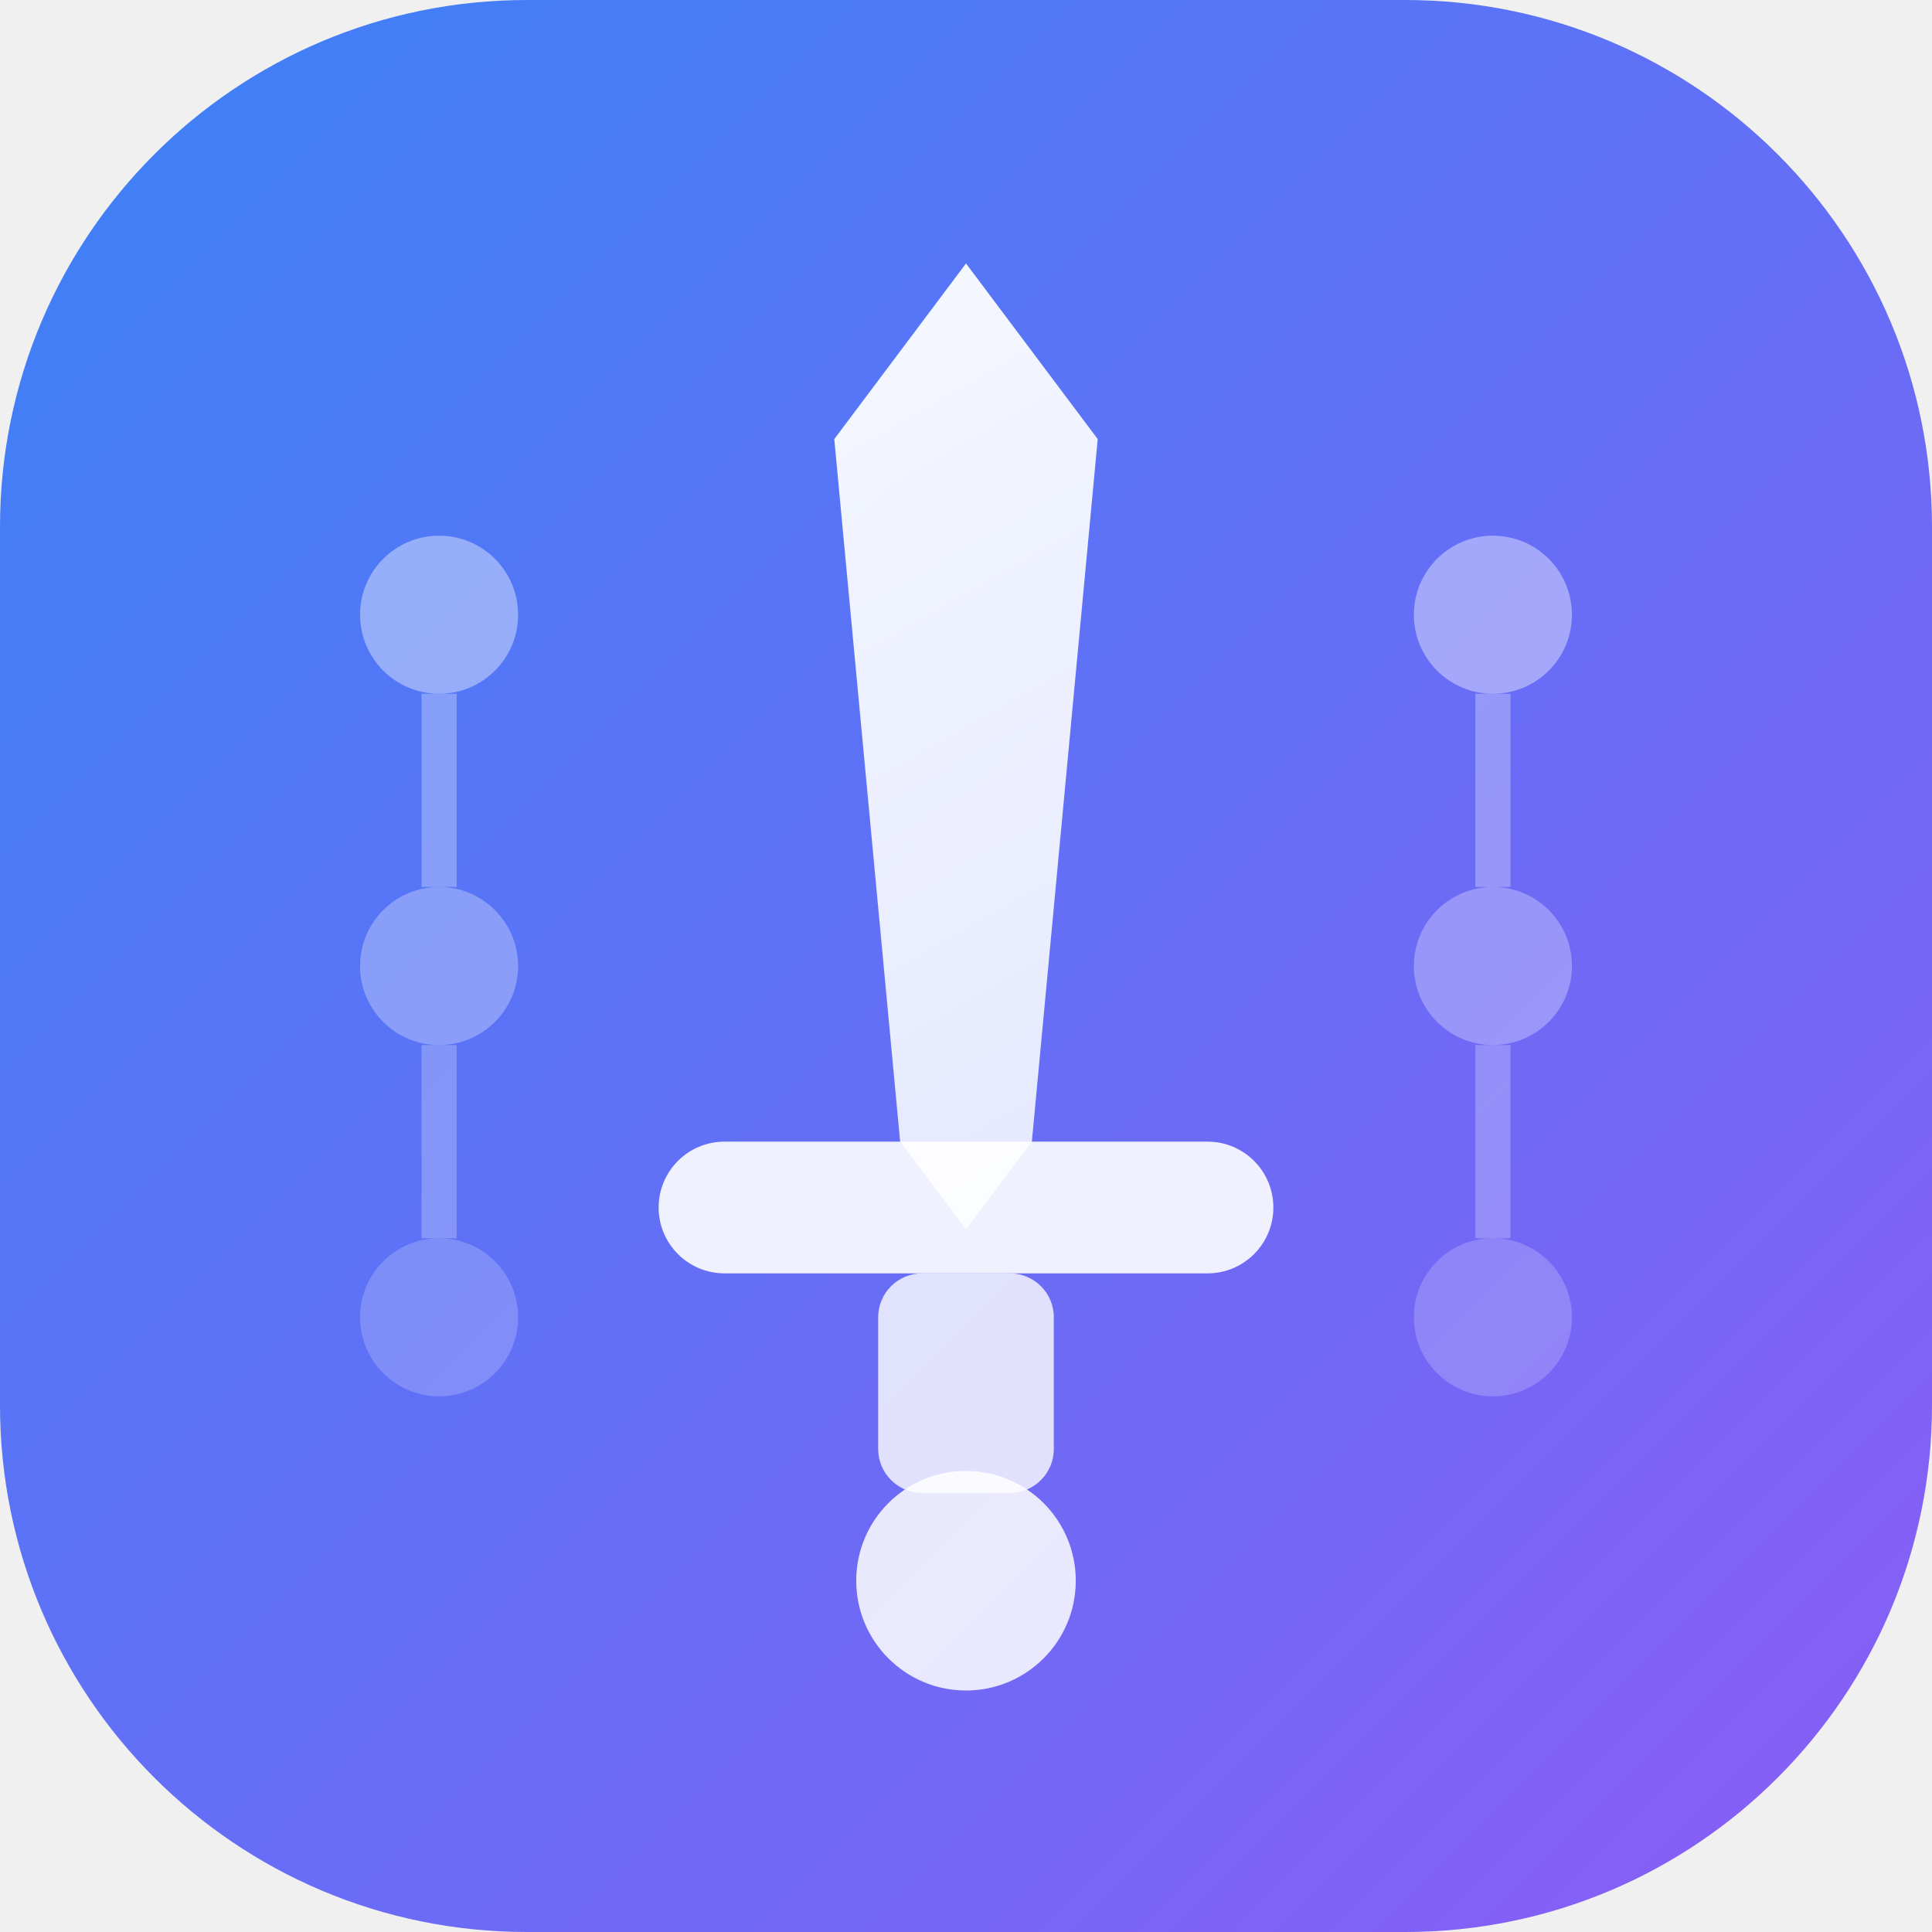
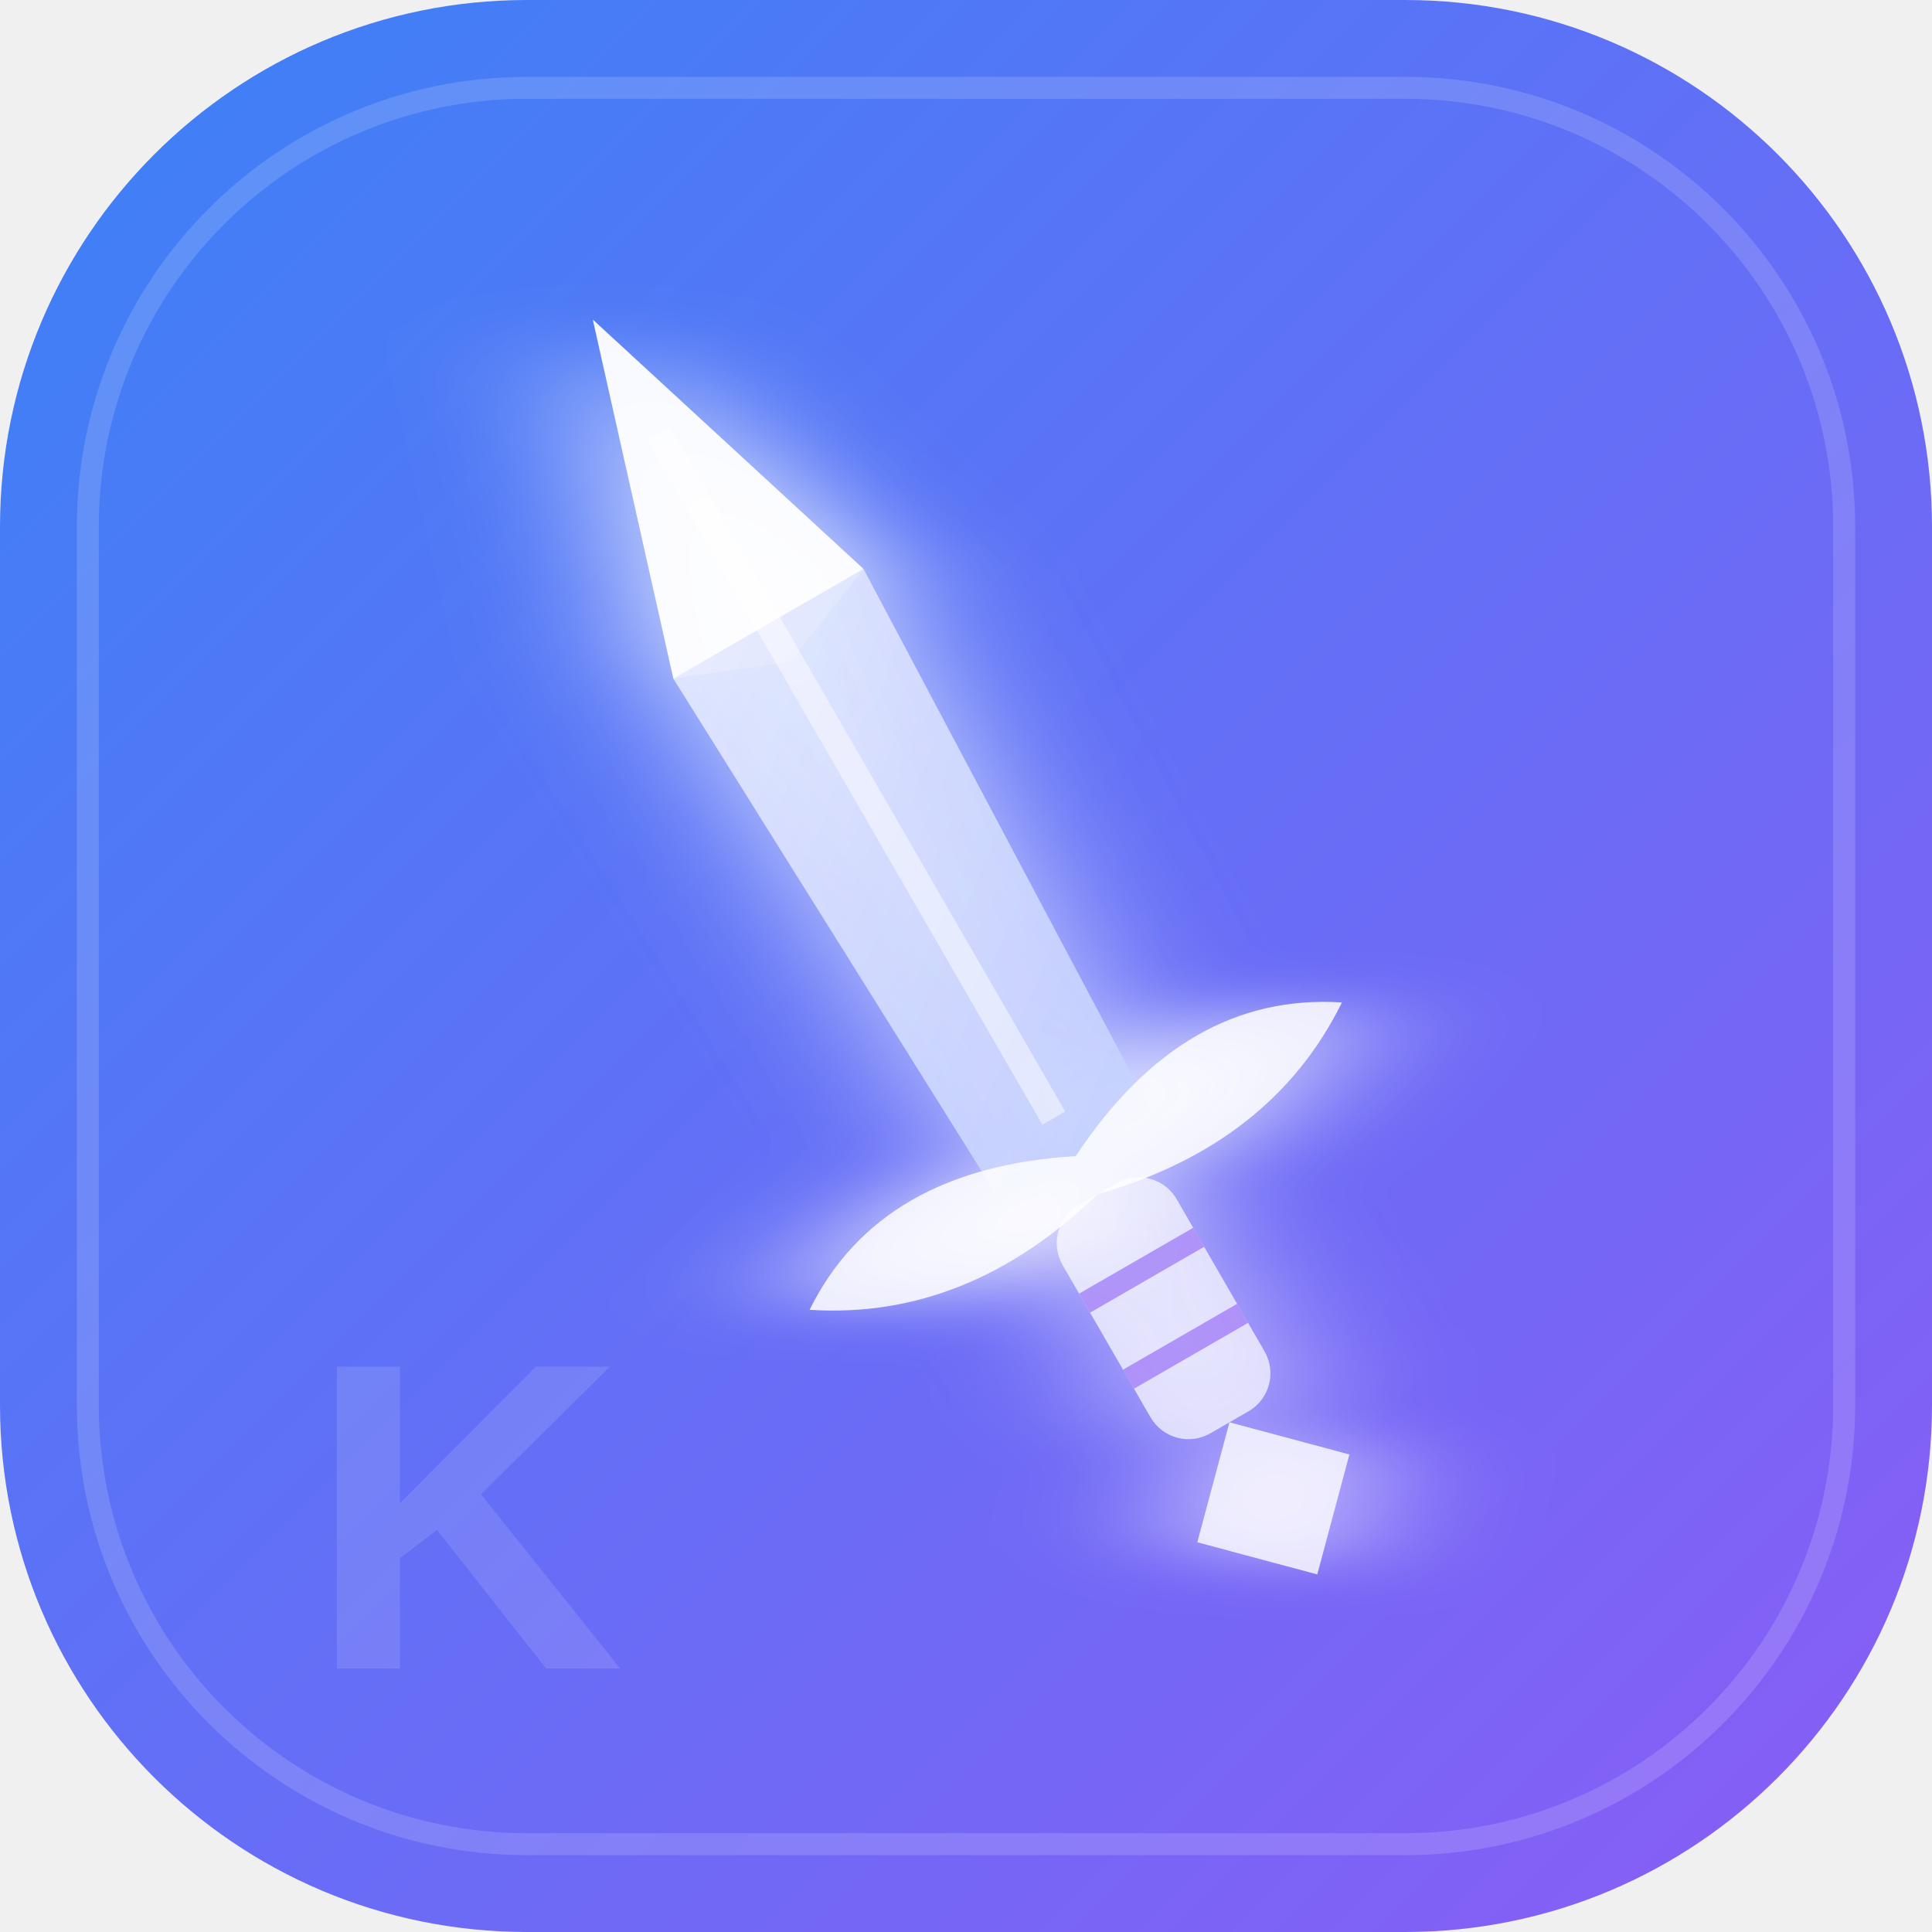
<svg xmlns="http://www.w3.org/2000/svg" viewBox="0 0 44 44" fill="none">
  <defs>
    <linearGradient id="bg" x1="0" y1="0" x2="44" y2="44" gradientUnits="userSpaceOnUse">
      <stop offset="0%" stop-color="#3b82f6" />
      <stop offset="100%" stop-color="#8b5cf6" />
    </linearGradient>
-     <linearGradient id="sword" x1="14" y1="8" x2="30" y2="36" gradientUnits="userSpaceOnUse">
+     <linearGradient id="blade" x1="10" y1="6" x2="34" y2="38" gradientUnits="userSpaceOnUse">
      <stop offset="0%" stop-color="#ffffff" />
-       <stop offset="100%" stop-color="#e0e7ff" />
+       <stop offset="60%" stop-color="#c7d2fe" />
+       <stop offset="100%" stop-color="#a5b4fc" />
    </linearGradient>
+     <filter id="glow">
+       <feGaussianBlur stdDeviation="1.5" result="blur" />
+       <feMerge>
+         <feMergeNode in="blur" />
+         <feMergeNode in="SourceGraphic" />
+       </feMerge>
+     </filter>
  </defs>
  <rect width="44" height="44" rx="12" fill="url(#bg)" />
-   <path d="M22 6 L25 10 L23.5 26 L22 28 L20.5 26 L19 10 Z" fill="url(#sword)" opacity="0.95" />
-   <rect x="15" y="26" width="14" height="3" rx="1.5" fill="white" opacity="0.9" />
-   <rect x="20" y="29" width="4" height="5" rx="1" fill="white" opacity="0.8" />
-   <circle cx="22" cy="36" r="2.5" fill="white" opacity="0.85" />
-   <circle cx="10" cy="14" r="1.8" fill="white" opacity="0.4" />
-   <circle cx="10" cy="22" r="1.8" fill="white" opacity="0.3" />
-   <circle cx="10" cy="30" r="1.8" fill="white" opacity="0.2" />
-   <line x1="10" y1="15.8" x2="10" y2="20.2" stroke="white" stroke-width="0.8" opacity="0.3" />
-   <line x1="10" y1="23.8" x2="10" y2="28.2" stroke="white" stroke-width="0.8" opacity="0.25" />
-   <circle cx="34" cy="14" r="1.8" fill="white" opacity="0.4" />
-   <circle cx="34" cy="22" r="1.8" fill="white" opacity="0.3" />
-   <circle cx="34" cy="30" r="1.8" fill="white" opacity="0.2" />
-   <line x1="34" y1="15.8" x2="34" y2="20.2" stroke="white" stroke-width="0.8" opacity="0.3" />
-   <line x1="34" y1="23.8" x2="34" y2="28.2" stroke="white" stroke-width="0.8" opacity="0.25" />
+   <rect x="2" y="2" width="40" height="40" rx="10" fill="none" stroke="white" stroke-width="0.5" opacity="0.15" />
+   <g transform="translate(22,22) rotate(-30) translate(-22,-22)" filter="url(#glow)">
+     <path d="M22 5 L24.5 13 L22 14 L19.5 13 Z" fill="white" opacity="0.95" />
+     <path d="M19.5 13 L24.5 13 L24 27 L20 27 Z" fill="url(#blade)" opacity="0.9" />
+     <line x1="22" y1="8" x2="22" y2="26" stroke="white" stroke-width="0.6" opacity="0.5" />
+     <path d="M15 27 Q18 25 22 27 Q26 25 29 27 Q26 29 22 28 Q18 29 15 27 Z" fill="white" opacity="0.85" />
+     <rect x="20.5" y="28" width="3" height="6" rx="1" fill="white" opacity="0.7" />
+     <line x1="20.5" y1="30" x2="23.5" y2="30" stroke="#8b5cf6" stroke-width="0.5" opacity="0.6" />
+     <line x1="20.5" y1="32" x2="23.5" y2="32" stroke="#8b5cf6" stroke-width="0.5" opacity="0.6" />
+     <path d="M22 34 L24 36 L22 38 L20 36 Z" fill="white" opacity="0.8" />
+   </g>
+   <text x="7" y="38" font-family="Arial,sans-serif" font-weight="900" font-size="10" fill="white" opacity="0.12">K</text>
</svg>
